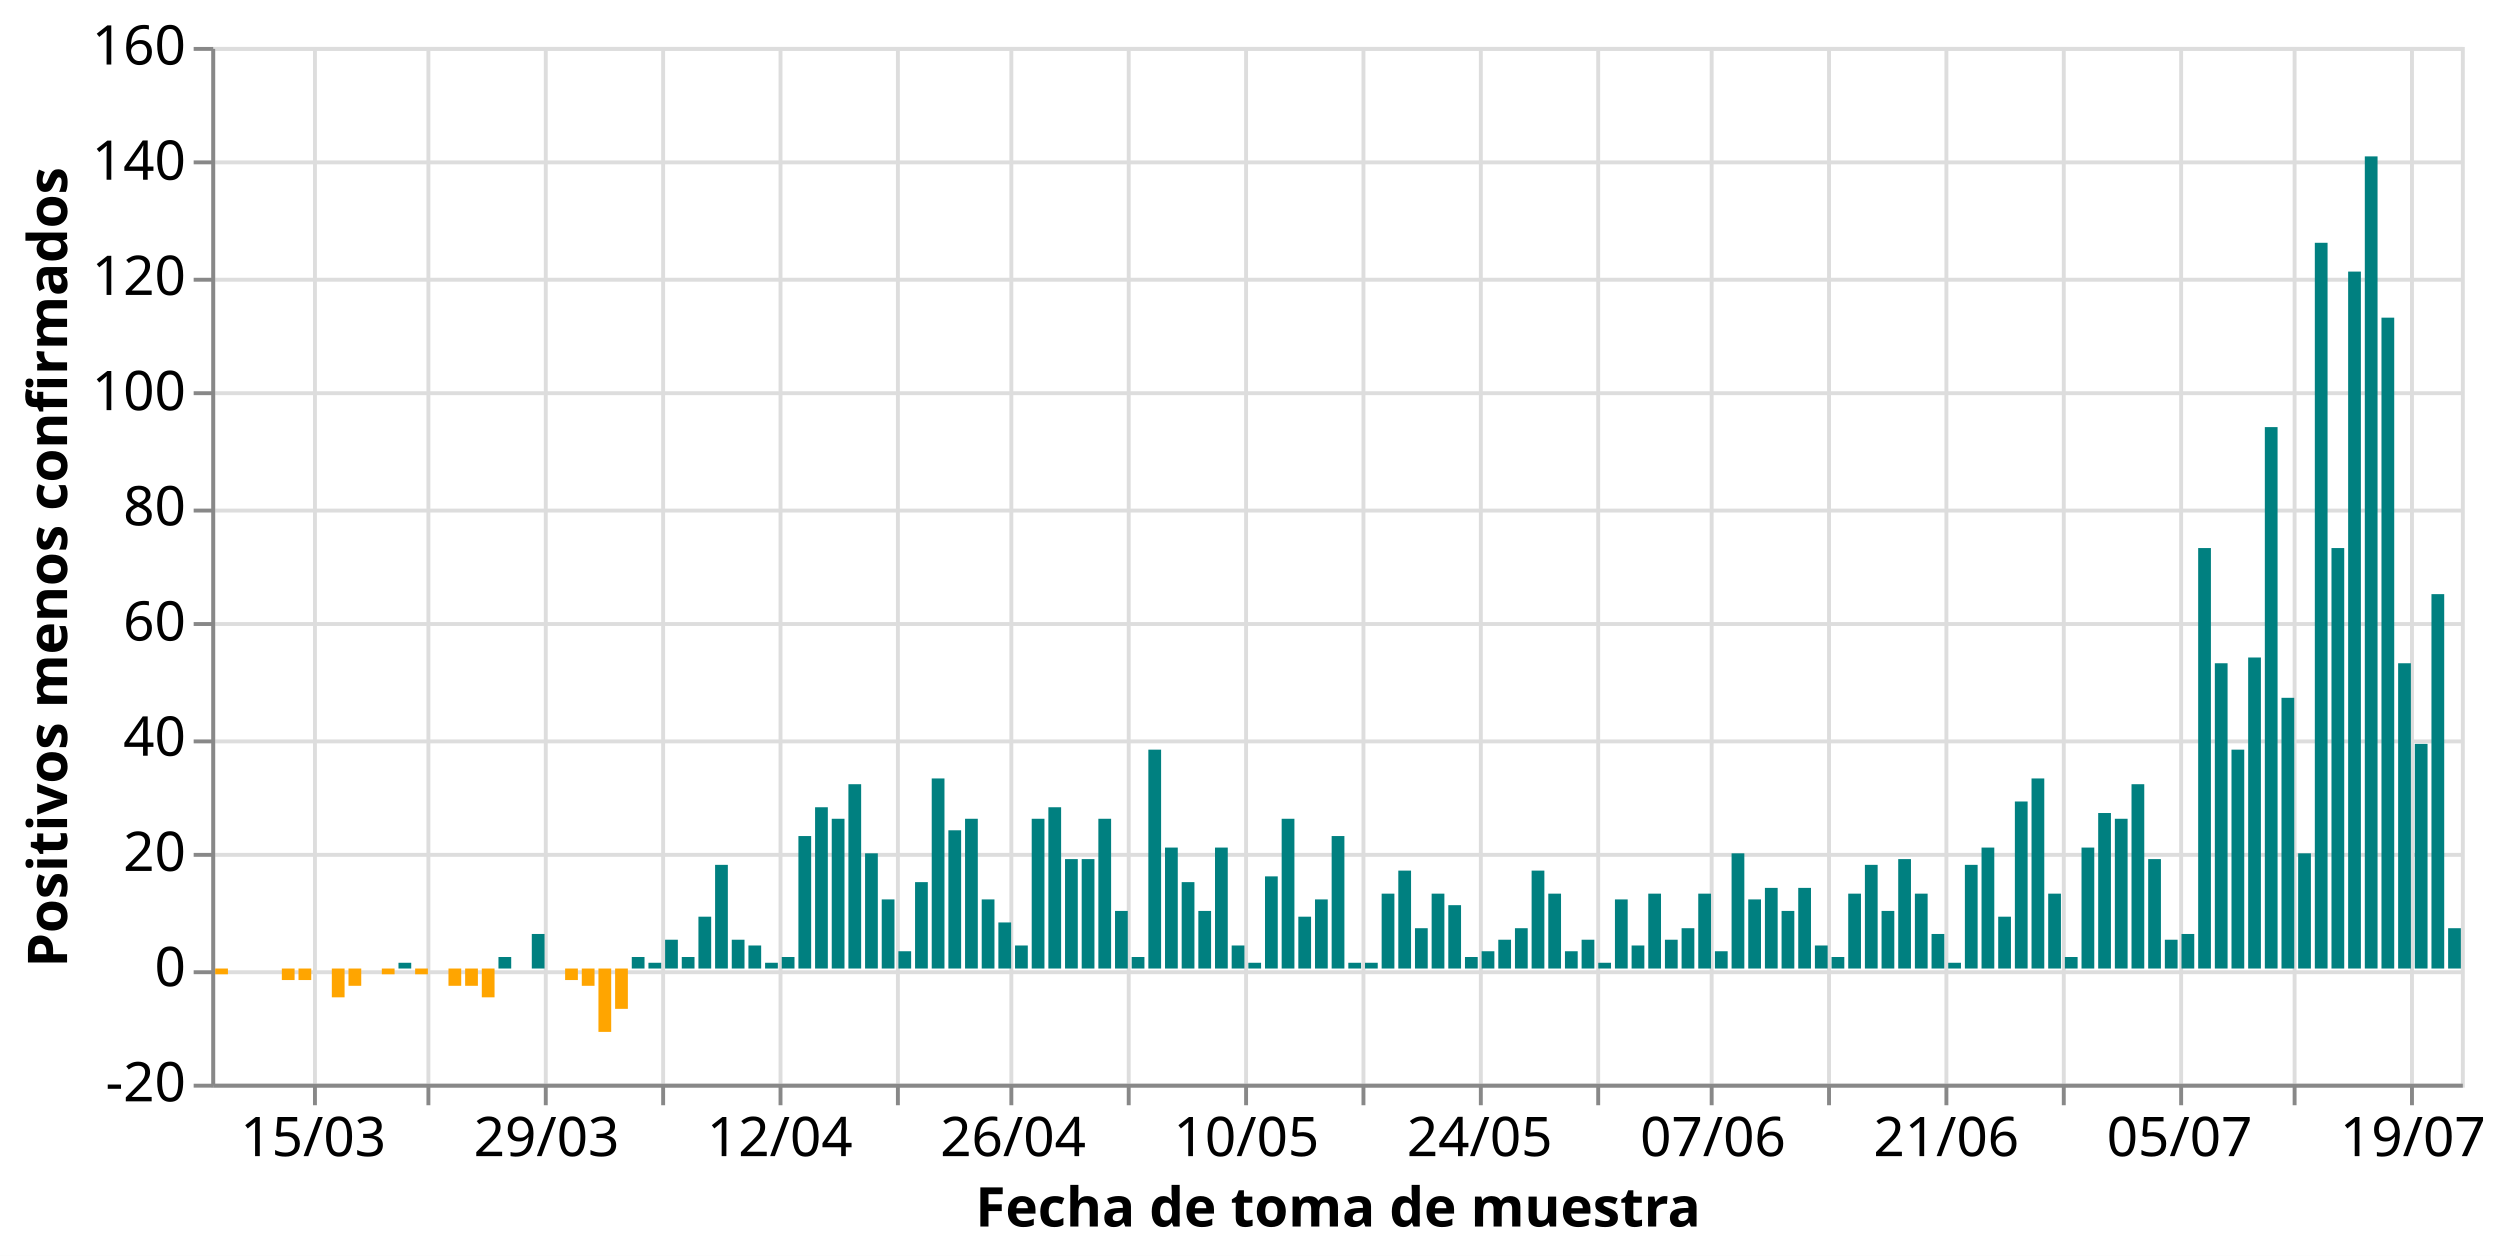
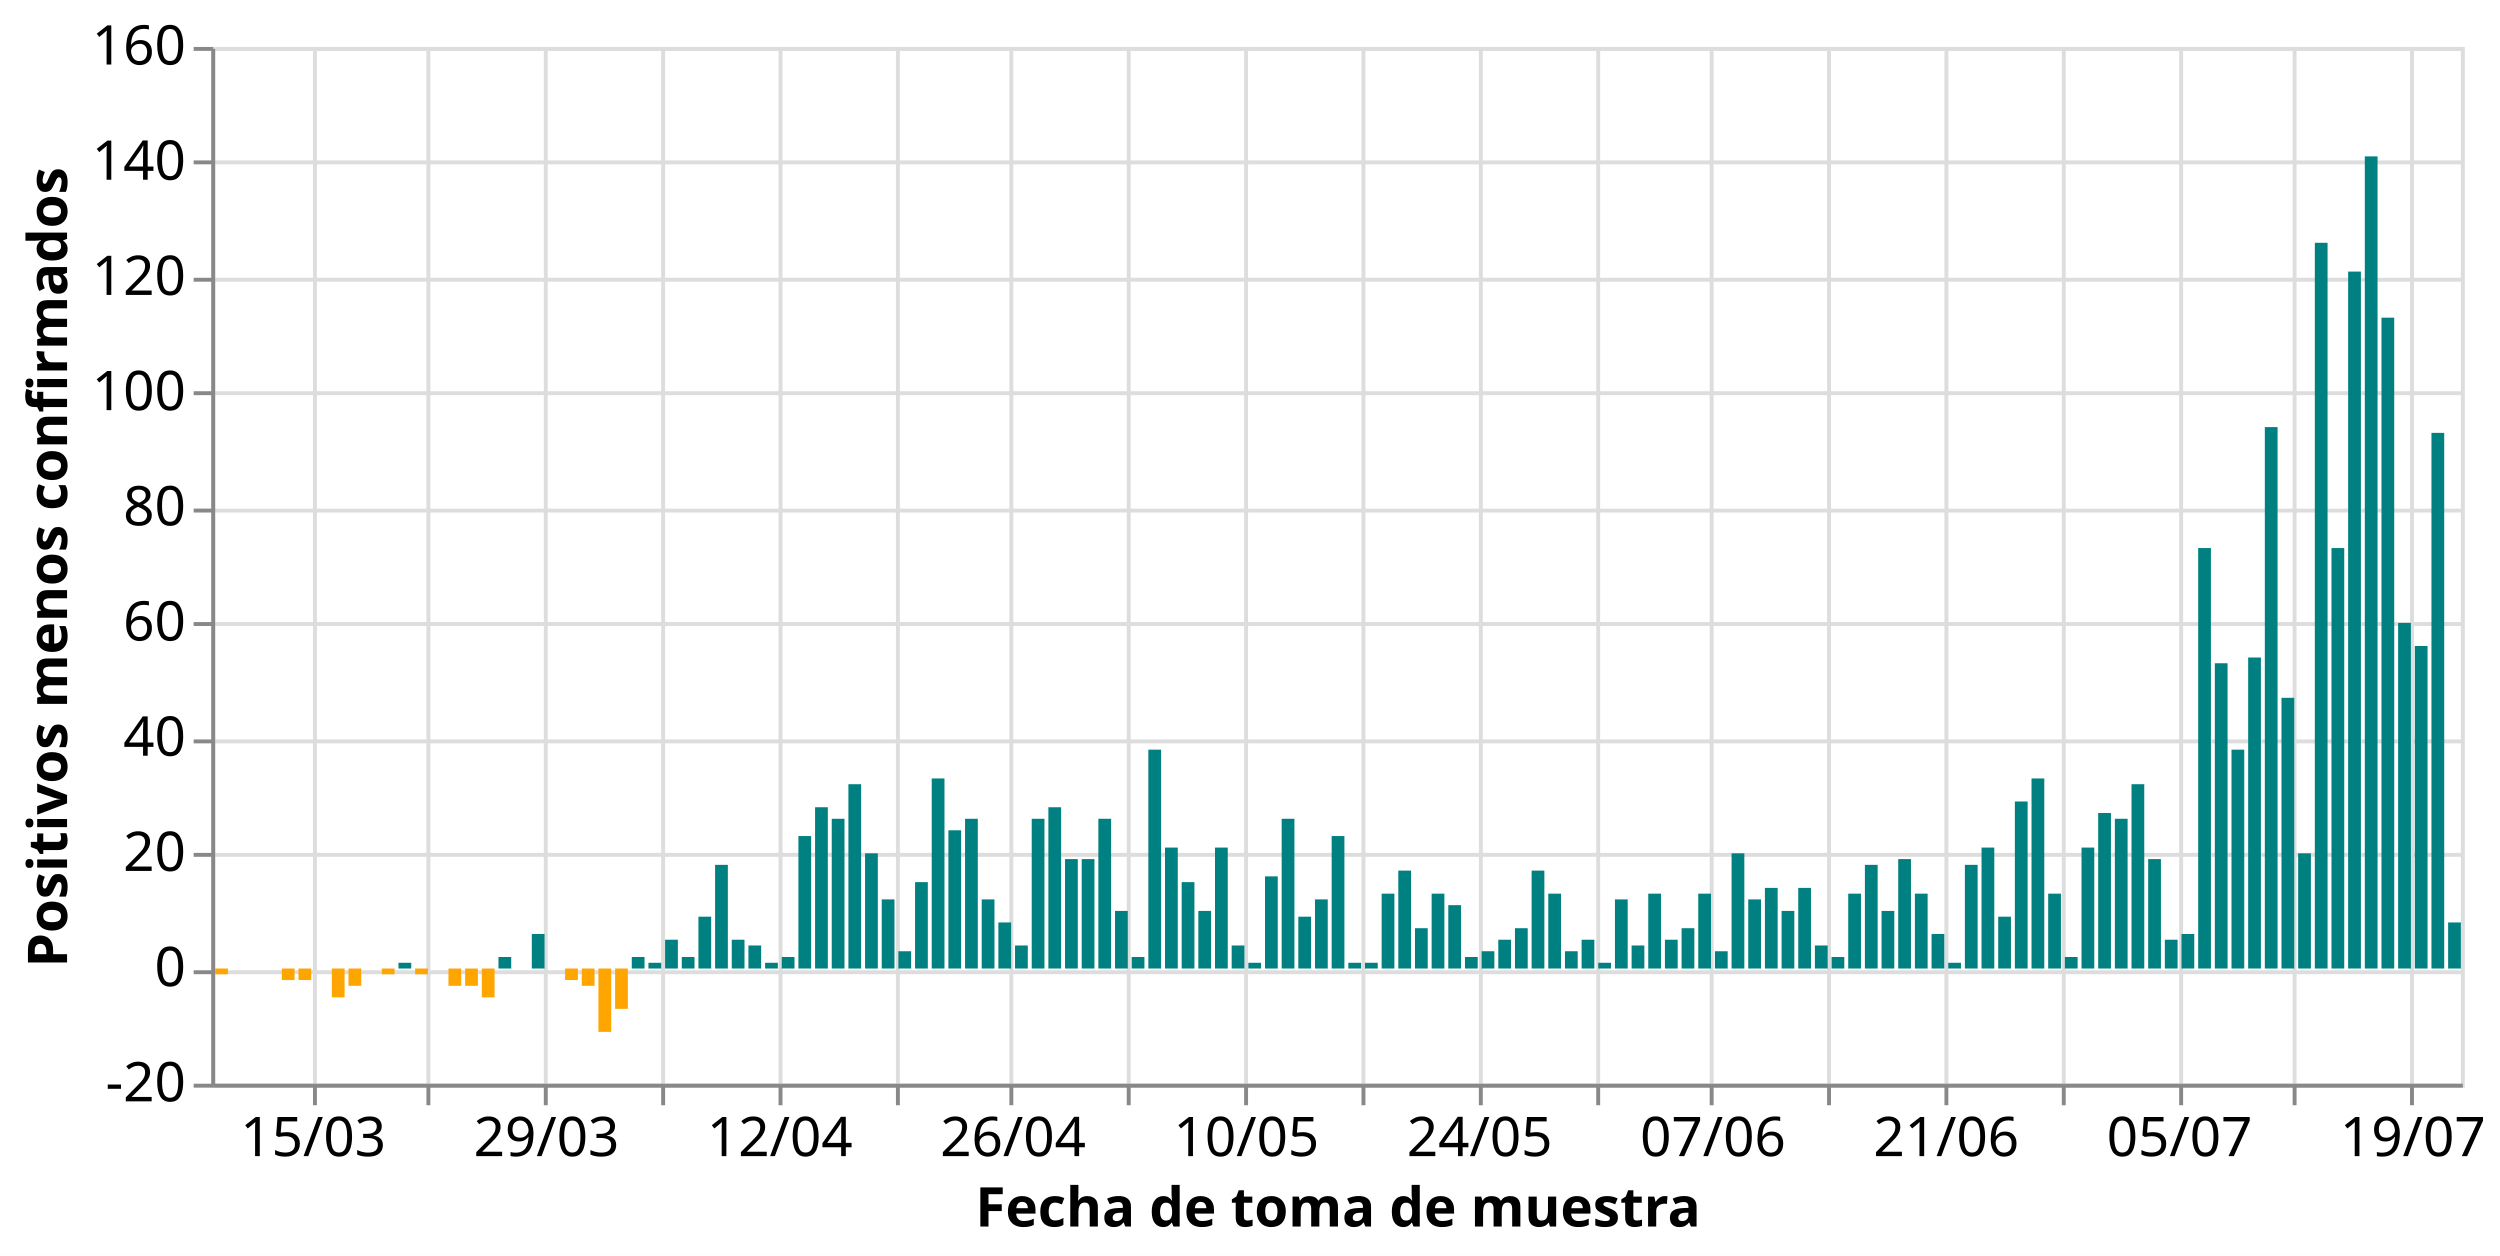
<svg xmlns="http://www.w3.org/2000/svg" class="marks" width="639" height="321" viewBox="0 0 639 321" version="1.1">
  <rect width="639" height="321" style="fill: white;" />
  <g transform="translate(54,12)">
    <g class="mark-group role-frame root">
      <g transform="translate(0,0)">
        <path class="background" d="M0.5,0.5h575v265h-575Z" style="fill: none; stroke: #ddd;" />
        <g>
          <g class="mark-group role-axis">
            <g transform="translate(0.5,265.5)">
              <path class="background" d="M0,0h0v0h0Z" style="pointer-events: none; fill: none;" />
              <g>
                <g class="mark-rule role-axis-grid" style="pointer-events: none;">
                  <line transform="translate(26,-265)" x2="0" y2="265" style="fill: none; stroke: #ddd; stroke-width: 1; opacity: 1;" />
                  <line transform="translate(55,-265)" x2="0" y2="265" style="fill: none; stroke: #ddd; stroke-width: 1; opacity: 1;" />
                  <line transform="translate(85,-265)" x2="0" y2="265" style="fill: none; stroke: #ddd; stroke-width: 1; opacity: 1;" />
                  <line transform="translate(115,-265)" x2="0" y2="265" style="fill: none; stroke: #ddd; stroke-width: 1; opacity: 1;" />
                  <line transform="translate(145,-265)" x2="0" y2="265" style="fill: none; stroke: #ddd; stroke-width: 1; opacity: 1;" />
                  <line transform="translate(175,-265)" x2="0" y2="265" style="fill: none; stroke: #ddd; stroke-width: 1; opacity: 1;" />
                  <line transform="translate(204,-265)" x2="0" y2="265" style="fill: none; stroke: #ddd; stroke-width: 1; opacity: 1;" />
                  <line transform="translate(234,-265)" x2="0" y2="265" style="fill: none; stroke: #ddd; stroke-width: 1; opacity: 1;" />
                  <line transform="translate(264,-265)" x2="0" y2="265" style="fill: none; stroke: #ddd; stroke-width: 1; opacity: 1;" />
                  <line transform="translate(294,-265)" x2="0" y2="265" style="fill: none; stroke: #ddd; stroke-width: 1; opacity: 1;" />
                  <line transform="translate(324,-265)" x2="0" y2="265" style="fill: none; stroke: #ddd; stroke-width: 1; opacity: 1;" />
                  <line transform="translate(354,-265)" x2="0" y2="265" style="fill: none; stroke: #ddd; stroke-width: 1; opacity: 1;" />
                  <line transform="translate(383,-265)" x2="0" y2="265" style="fill: none; stroke: #ddd; stroke-width: 1; opacity: 1;" />
                  <line transform="translate(413,-265)" x2="0" y2="265" style="fill: none; stroke: #ddd; stroke-width: 1; opacity: 1;" />
                  <line transform="translate(443,-265)" x2="0" y2="265" style="fill: none; stroke: #ddd; stroke-width: 1; opacity: 1;" />
                  <line transform="translate(473,-265)" x2="0" y2="265" style="fill: none; stroke: #ddd; stroke-width: 1; opacity: 1;" />
                  <line transform="translate(503,-265)" x2="0" y2="265" style="fill: none; stroke: #ddd; stroke-width: 1; opacity: 1;" />
                  <line transform="translate(532,-265)" x2="0" y2="265" style="fill: none; stroke: #ddd; stroke-width: 1; opacity: 1;" />
                  <line transform="translate(562,-265)" x2="0" y2="265" style="fill: none; stroke: #ddd; stroke-width: 1; opacity: 1;" />
                </g>
              </g>
              <path class="foreground" d="" style="pointer-events: none; display: none; fill: none;" />
            </g>
          </g>
          <g class="mark-group role-axis">
            <g transform="translate(0.5,0.5)">
              <path class="background" d="M0,0h0v0h0Z" style="pointer-events: none; fill: none;" />
              <g>
                <g class="mark-rule role-axis-grid" style="pointer-events: none;">
                  <line transform="translate(0,265)" x2="575" y2="0" style="fill: none; stroke: #ddd; stroke-width: 1; opacity: 1;" />
                  <line transform="translate(0,236)" x2="575" y2="0" style="fill: none; stroke: #ddd; stroke-width: 1; opacity: 1;" />
                  <line transform="translate(0,206)" x2="575" y2="0" style="fill: none; stroke: #ddd; stroke-width: 1; opacity: 1;" />
                  <line transform="translate(0,177)" x2="575" y2="0" style="fill: none; stroke: #ddd; stroke-width: 1; opacity: 1;" />
                  <line transform="translate(0,147)" x2="575" y2="0" style="fill: none; stroke: #ddd; stroke-width: 1; opacity: 1;" />
                  <line transform="translate(0,118)" x2="575" y2="0" style="fill: none; stroke: #ddd; stroke-width: 1; opacity: 1;" />
                  <line transform="translate(0,88)" x2="575" y2="0" style="fill: none; stroke: #ddd; stroke-width: 1; opacity: 1;" />
                  <line transform="translate(0,59)" x2="575" y2="0" style="fill: none; stroke: #ddd; stroke-width: 1; opacity: 1;" />
                  <line transform="translate(0,29)" x2="575" y2="0" style="fill: none; stroke: #ddd; stroke-width: 1; opacity: 1;" />
                  <line transform="translate(0,0)" x2="575" y2="0" style="fill: none; stroke: #ddd; stroke-width: 1; opacity: 1;" />
                </g>
              </g>
              <path class="foreground" d="" style="pointer-events: none; display: none; fill: none;" />
            </g>
          </g>
          <g class="mark-group role-axis">
            <g transform="translate(0.5,265.5)">
              <path class="background" d="M0,0h0v0h0Z" style="pointer-events: none; fill: none;" />
              <g>
                <g class="mark-rule role-axis-tick" style="pointer-events: none;">
                  <line transform="translate(26,0)" x2="0" y2="5" style="fill: none; stroke: #888; stroke-width: 1; opacity: 1;" />
                  <line transform="translate(55,0)" x2="0" y2="5" style="fill: none; stroke: #888; stroke-width: 1; opacity: 1;" />
                  <line transform="translate(85,0)" x2="0" y2="5" style="fill: none; stroke: #888; stroke-width: 1; opacity: 1;" />
                  <line transform="translate(115,0)" x2="0" y2="5" style="fill: none; stroke: #888; stroke-width: 1; opacity: 1;" />
                  <line transform="translate(145,0)" x2="0" y2="5" style="fill: none; stroke: #888; stroke-width: 1; opacity: 1;" />
                  <line transform="translate(175,0)" x2="0" y2="5" style="fill: none; stroke: #888; stroke-width: 1; opacity: 1;" />
                  <line transform="translate(204,0)" x2="0" y2="5" style="fill: none; stroke: #888; stroke-width: 1; opacity: 1;" />
                  <line transform="translate(234,0)" x2="0" y2="5" style="fill: none; stroke: #888; stroke-width: 1; opacity: 1;" />
                  <line transform="translate(264,0)" x2="0" y2="5" style="fill: none; stroke: #888; stroke-width: 1; opacity: 1;" />
                  <line transform="translate(294,0)" x2="0" y2="5" style="fill: none; stroke: #888; stroke-width: 1; opacity: 1;" />
                  <line transform="translate(324,0)" x2="0" y2="5" style="fill: none; stroke: #888; stroke-width: 1; opacity: 1;" />
                  <line transform="translate(354,0)" x2="0" y2="5" style="fill: none; stroke: #888; stroke-width: 1; opacity: 1;" />
                  <line transform="translate(383,0)" x2="0" y2="5" style="fill: none; stroke: #888; stroke-width: 1; opacity: 1;" />
                  <line transform="translate(413,0)" x2="0" y2="5" style="fill: none; stroke: #888; stroke-width: 1; opacity: 1;" />
                  <line transform="translate(443,0)" x2="0" y2="5" style="fill: none; stroke: #888; stroke-width: 1; opacity: 1;" />
                  <line transform="translate(473,0)" x2="0" y2="5" style="fill: none; stroke: #888; stroke-width: 1; opacity: 1;" />
                  <line transform="translate(503,0)" x2="0" y2="5" style="fill: none; stroke: #888; stroke-width: 1; opacity: 1;" />
                  <line transform="translate(532,0)" x2="0" y2="5" style="fill: none; stroke: #888; stroke-width: 1; opacity: 1;" />
                  <line transform="translate(562,0)" x2="0" y2="5" style="fill: none; stroke: #888; stroke-width: 1; opacity: 1;" />
                </g>
                <g class="mark-text role-axis-label" style="pointer-events: none;">
                  <text text-anchor="middle" transform="translate(25.55556,18)" style="font-family: sans-serif; font-size: 14px; fill: #000; opacity: 1;">15/03</text>
                  <text text-anchor="middle" transform="translate(55.37037,18)" style="font-family: sans-serif; font-size: 14px; fill: #000; opacity: 0;">22/03</text>
                  <text text-anchor="middle" transform="translate(85.18519,18)" style="font-family: sans-serif; font-size: 14px; fill: #000; opacity: 1;">29/03</text>
                  <text text-anchor="middle" transform="translate(115,18)" style="font-family: sans-serif; font-size: 14px; fill: #000; opacity: 0;">05/04</text>
                  <text text-anchor="middle" transform="translate(144.8148,18)" style="font-family: sans-serif; font-size: 14px; fill: #000; opacity: 1;">12/04</text>
                  <text text-anchor="middle" transform="translate(174.6296,18)" style="font-family: sans-serif; font-size: 14px; fill: #000; opacity: 0;">19/04</text>
                  <text text-anchor="middle" transform="translate(204.4444,18)" style="font-family: sans-serif; font-size: 14px; fill: #000; opacity: 1;">26/04</text>
                  <text text-anchor="middle" transform="translate(234.2593,18)" style="font-family: sans-serif; font-size: 14px; fill: #000; opacity: 0;">03/05</text>
                  <text text-anchor="middle" transform="translate(264.0741,18)" style="font-family: sans-serif; font-size: 14px; fill: #000; opacity: 1;">10/05</text>
                  <text text-anchor="middle" transform="translate(293.8889,18)" style="font-family: sans-serif; font-size: 14px; fill: #000; opacity: 0;">17/05</text>
                  <text text-anchor="middle" transform="translate(323.7037,18)" style="font-family: sans-serif; font-size: 14px; fill: #000; opacity: 1;">24/05</text>
                  <text text-anchor="middle" transform="translate(353.5185,18)" style="font-family: sans-serif; font-size: 14px; fill: #000; opacity: 0;">31/05</text>
                  <text text-anchor="middle" transform="translate(383.3333,18)" style="font-family: sans-serif; font-size: 14px; fill: #000; opacity: 1;">07/06</text>
                  <text text-anchor="middle" transform="translate(413.1481,18)" style="font-family: sans-serif; font-size: 14px; fill: #000; opacity: 0;">14/06</text>
                  <text text-anchor="middle" transform="translate(442.963,18)" style="font-family: sans-serif; font-size: 14px; fill: #000; opacity: 1;">21/06</text>
                  <text text-anchor="middle" transform="translate(472.7778,18)" style="font-family: sans-serif; font-size: 14px; fill: #000; opacity: 0;">28/06</text>
                  <text text-anchor="middle" transform="translate(502.5926,18)" style="font-family: sans-serif; font-size: 14px; fill: #000; opacity: 1;">05/07</text>
                  <text text-anchor="middle" transform="translate(532.4074,18)" style="font-family: sans-serif; font-size: 14px; fill: #000; opacity: 0;">12/07</text>
                  <text text-anchor="middle" transform="translate(562.2222,18)" style="font-family: sans-serif; font-size: 14px; fill: #000; opacity: 1;">19/07</text>
                </g>
                <g class="mark-rule role-axis-domain" style="pointer-events: none;">
                  <line transform="translate(0,0)" x2="575" y2="0" style="fill: none; stroke: #888; stroke-width: 1; opacity: 1;" />
                </g>
                <g class="mark-text role-axis-title" style="pointer-events: none;">
                  <text text-anchor="middle" transform="translate(287.5,36)" style="font-family: sans-serif; font-size: 14px; font-weight: bold; fill: #000; opacity: 1;">Fecha de toma de muestra</text>
                </g>
              </g>
              <path class="foreground" d="" style="pointer-events: none; display: none; fill: none;" />
            </g>
          </g>
          <g class="mark-group role-axis">
            <g transform="translate(0.5,0.5)">
              <path class="background" d="M0,0h0v0h0Z" style="pointer-events: none; fill: none;" />
              <g>
                <g class="mark-rule role-axis-tick" style="pointer-events: none;">
                  <line transform="translate(0,265)" x2="-5" y2="0" style="fill: none; stroke: #888; stroke-width: 1; opacity: 1;" />
                  <line transform="translate(0,236)" x2="-5" y2="0" style="fill: none; stroke: #888; stroke-width: 1; opacity: 1;" />
                  <line transform="translate(0,206)" x2="-5" y2="0" style="fill: none; stroke: #888; stroke-width: 1; opacity: 1;" />
                  <line transform="translate(0,177)" x2="-5" y2="0" style="fill: none; stroke: #888; stroke-width: 1; opacity: 1;" />
                  <line transform="translate(0,147)" x2="-5" y2="0" style="fill: none; stroke: #888; stroke-width: 1; opacity: 1;" />
                  <line transform="translate(0,118)" x2="-5" y2="0" style="fill: none; stroke: #888; stroke-width: 1; opacity: 1;" />
                  <line transform="translate(0,88)" x2="-5" y2="0" style="fill: none; stroke: #888; stroke-width: 1; opacity: 1;" />
                  <line transform="translate(0,59)" x2="-5" y2="0" style="fill: none; stroke: #888; stroke-width: 1; opacity: 1;" />
                  <line transform="translate(0,29)" x2="-5" y2="0" style="fill: none; stroke: #888; stroke-width: 1; opacity: 1;" />
                  <line transform="translate(0,0)" x2="-5" y2="0" style="fill: none; stroke: #888; stroke-width: 1; opacity: 1;" />
                </g>
                <g class="mark-text role-axis-label" style="pointer-events: none;">
                  <text text-anchor="end" transform="translate(-7,269)" style="font-family: sans-serif; font-size: 14px; fill: #000; opacity: 1;">-20</text>
                  <text text-anchor="end" transform="translate(-7,239.5556)" style="font-family: sans-serif; font-size: 14px; fill: #000; opacity: 1;">0</text>
                  <text text-anchor="end" transform="translate(-7,210.1111)" style="font-family: sans-serif; font-size: 14px; fill: #000; opacity: 1;">20</text>
                  <text text-anchor="end" transform="translate(-7,180.6667)" style="font-family: sans-serif; font-size: 14px; fill: #000; opacity: 1;">40</text>
                  <text text-anchor="end" transform="translate(-7,151.2222)" style="font-family: sans-serif; font-size: 14px; fill: #000; opacity: 1;">60</text>
                  <text text-anchor="end" transform="translate(-7,121.7778)" style="font-family: sans-serif; font-size: 14px; fill: #000; opacity: 1;">80</text>
                  <text text-anchor="end" transform="translate(-7,92.33333)" style="font-family: sans-serif; font-size: 14px; fill: #000; opacity: 1;">100</text>
                  <text text-anchor="end" transform="translate(-7,62.88889)" style="font-family: sans-serif; font-size: 14px; fill: #000; opacity: 1;">120</text>
                  <text text-anchor="end" transform="translate(-7,33.44444)" style="font-family: sans-serif; font-size: 14px; fill: #000; opacity: 1;">140</text>
                  <text text-anchor="end" transform="translate(-7,4)" style="font-family: sans-serif; font-size: 14px; fill: #000; opacity: 1;">160</text>
                </g>
                <g class="mark-rule role-axis-domain" style="pointer-events: none;">
                  <line transform="translate(0,265)" x2="0" y2="-265" style="fill: none; stroke: #888; stroke-width: 1; opacity: 1;" />
                </g>
                <g class="mark-text role-axis-title" style="pointer-events: none;">
                  <text text-anchor="middle" transform="translate(-34.3584,132.5) rotate(-90) translate(0,-3)" style="font-family: sans-serif; font-size: 14px; font-weight: bold; fill: #000; opacity: 1;">Positivos menos confirmados</text>
                </g>
              </g>
              <path class="foreground" d="" style="pointer-events: none; display: none; fill: none;" />
            </g>
          </g>
          <g class="mark-rect role-mark marks">
            <path d="M1,235.556h3.259v1.472h-3.259Z" style="fill: orange;" />
            <path d="M5.259,235.556h3.259v0h-3.259Z" style="fill: teal;" />
            <path d="M9.519,235.556h3.259v0h-3.259Z" style="fill: teal;" />
            <path d="M13.778,235.556h3.259v0h-3.259Z" style="fill: teal;" />
            <path d="M18.037,235.556h3.259v2.944h-3.259Z" style="fill: orange;" />
            <path d="M22.296,235.556h3.259v2.944h-3.259Z" style="fill: orange;" />
            <path d="M26.556,235.556h3.259v0h-3.259Z" style="fill: teal;" />
            <path d="M30.815,235.556h3.259v7.361h-3.259Z" style="fill: orange;" />
            <path d="M35.074,235.556h3.259v4.417h-3.259Z" style="fill: orange;" />
            <path d="M39.333,235.556h3.259v0h-3.259Z" style="fill: teal;" />
            <path d="M43.593,235.556h3.259v1.472h-3.259Z" style="fill: orange;" />
            <path d="M47.852,234.083h3.259v1.472h-3.259Z" style="fill: teal;" />
            <path d="M52.111,235.556h3.259v1.472h-3.259Z" style="fill: orange;" />
            <path d="M56.37,235.556h3.259v0h-3.259Z" style="fill: teal;" />
            <path d="M60.63,235.556h3.259v4.417h-3.259Z" style="fill: orange;" />
            <path d="M64.889,235.556h3.259v4.417h-3.259Z" style="fill: orange;" />
            <path d="M69.148,235.556h3.259v7.361h-3.259Z" style="fill: orange;" />
            <path d="M73.407,232.611h3.259v2.944h-3.259Z" style="fill: teal;" />
            <path d="M77.667,235.556h3.259v0h-3.259Z" style="fill: teal;" />
            <path d="M81.926,226.722h3.259v8.833h-3.259Z" style="fill: teal;" />
            <path d="M86.185,235.556h3.259v0h-3.259Z" style="fill: teal;" />
            <path d="M90.444,235.556h3.259v2.944h-3.259Z" style="fill: orange;" />
            <path d="M94.704,235.556h3.259v4.417h-3.259Z" style="fill: orange;" />
            <path d="M98.963,235.556h3.259v16.194h-3.259Z" style="fill: orange;" />
            <path d="M103.222,235.556h3.259v10.306h-3.259Z" style="fill: orange;" />
            <path d="M107.481,232.611h3.259v2.944h-3.259Z" style="fill: teal;" />
            <path d="M111.741,234.083h3.259v1.472h-3.259Z" style="fill: teal;" />
            <path d="M116,228.194h3.259v7.361h-3.259Z" style="fill: teal;" />
            <path d="M120.259,232.611h3.259v2.944h-3.259Z" style="fill: teal;" />
            <path d="M124.519,222.306h3.259v13.25h-3.259Z" style="fill: teal;" />
            <path d="M128.778,209.056h3.259v26.5h-3.259Z" style="fill: teal;" />
            <path d="M133.037,228.194h3.259v7.361h-3.259Z" style="fill: teal;" />
            <path d="M137.296,229.667h3.259v5.889h-3.259Z" style="fill: teal;" />
            <path d="M141.556,234.083h3.259v1.472h-3.259Z" style="fill: teal;" />
            <path d="M145.815,232.611h3.259v2.944h-3.259Z" style="fill: teal;" />
            <path d="M150.074,201.694h3.259v33.861h-3.259Z" style="fill: teal;" />
            <path d="M154.333,194.333h3.259v41.222h-3.259Z" style="fill: teal;" />
            <path d="M158.593,197.278h3.259v38.278h-3.259Z" style="fill: teal;" />
            <path d="M162.852,188.444h3.259v47.111h-3.259Z" style="fill: teal;" />
            <path d="M167.111,206.111h3.259v29.444h-3.259Z" style="fill: teal;" />
            <path d="M171.37,217.889h3.259v17.667h-3.259Z" style="fill: teal;" />
            <path d="M175.63,231.139h3.259v4.417h-3.259Z" style="fill: teal;" />
            <path d="M179.889,213.472h3.259v22.083h-3.259Z" style="fill: teal;" />
            <path d="M184.148,186.972h3.259v48.583h-3.259Z" style="fill: teal;" />
            <path d="M188.407,200.222h3.259v35.333h-3.259Z" style="fill: teal;" />
            <path d="M192.667,197.278h3.259v38.278h-3.259Z" style="fill: teal;" />
            <path d="M196.926,217.889h3.259v17.667h-3.259Z" style="fill: teal;" />
            <path d="M201.185,223.778h3.259v11.778h-3.259Z" style="fill: teal;" />
            <path d="M205.444,229.667h3.259v5.889h-3.259Z" style="fill: teal;" />
            <path d="M209.704,197.278h3.259v38.278h-3.259Z" style="fill: teal;" />
            <path d="M213.963,194.333h3.259v41.222h-3.259Z" style="fill: teal;" />
            <path d="M218.222,207.583h3.259v27.972h-3.259Z" style="fill: teal;" />
            <path d="M222.481,207.583h3.259v27.972h-3.259Z" style="fill: teal;" />
            <path d="M226.741,197.278h3.259v38.278h-3.259Z" style="fill: teal;" />
            <path d="M231,220.833h3.259v14.722h-3.259Z" style="fill: teal;" />
            <path d="M235.259,232.611h3.259v2.944h-3.259Z" style="fill: teal;" />
            <path d="M239.519,179.611h3.259v55.944h-3.259Z" style="fill: teal;" />
            <path d="M243.778,204.639h3.259v30.917h-3.259Z" style="fill: teal;" />
            <path d="M248.037,213.472h3.259v22.083h-3.259Z" style="fill: teal;" />
            <path d="M252.296,220.833h3.259v14.722h-3.259Z" style="fill: teal;" />
            <path d="M256.556,204.639h3.259v30.917h-3.259Z" style="fill: teal;" />
            <path d="M260.815,229.667h3.259v5.889h-3.259Z" style="fill: teal;" />
            <path d="M265.074,234.083h3.259v1.472h-3.259Z" style="fill: teal;" />
            <path d="M269.333,212h3.259v23.556h-3.259Z" style="fill: teal;" />
            <path d="M273.593,197.278h3.259v38.278h-3.259Z" style="fill: teal;" />
            <path d="M277.852,222.306h3.259v13.25h-3.259Z" style="fill: teal;" />
            <path d="M282.111,217.889h3.259v17.667h-3.259Z" style="fill: teal;" />
            <path d="M286.37,201.694h3.259v33.861h-3.259Z" style="fill: teal;" />
            <path d="M290.63,234.083h3.259v1.472h-3.259Z" style="fill: teal;" />
            <path d="M294.889,234.083h3.259v1.472h-3.259Z" style="fill: teal;" />
            <path d="M299.148,216.417h3.259v19.139h-3.259Z" style="fill: teal;" />
            <path d="M303.407,210.528h3.259v25.028h-3.259Z" style="fill: teal;" />
            <path d="M307.667,225.25h3.259v10.306h-3.259Z" style="fill: teal;" />
            <path d="M311.926,216.417h3.259v19.139h-3.259Z" style="fill: teal;" />
            <path d="M316.185,219.361h3.259v16.194h-3.259Z" style="fill: teal;" />
            <path d="M320.444,232.611h3.259v2.944h-3.259Z" style="fill: teal;" />
            <path d="M324.704,231.139h3.259v4.417h-3.259Z" style="fill: teal;" />
            <path d="M328.963,228.194h3.259v7.361h-3.259Z" style="fill: teal;" />
            <path d="M333.222,225.25h3.259v10.306h-3.259Z" style="fill: teal;" />
            <path d="M337.481,210.528h3.259v25.028h-3.259Z" style="fill: teal;" />
            <path d="M341.741,216.417h3.259v19.139h-3.259Z" style="fill: teal;" />
            <path d="M346,231.139h3.259v4.417h-3.259Z" style="fill: teal;" />
            <path d="M350.259,228.194h3.259v7.361h-3.259Z" style="fill: teal;" />
            <path d="M354.519,234.083h3.259v1.472h-3.259Z" style="fill: teal;" />
            <path d="M358.778,217.889h3.259v17.667h-3.259Z" style="fill: teal;" />
            <path d="M363.037,229.667h3.259v5.889h-3.259Z" style="fill: teal;" />
            <path d="M367.296,216.417h3.259v19.139h-3.259Z" style="fill: teal;" />
            <path d="M371.556,228.194h3.259v7.361h-3.259Z" style="fill: teal;" />
            <path d="M375.815,225.25h3.259v10.306h-3.259Z" style="fill: teal;" />
            <path d="M380.074,216.417h3.259v19.139h-3.259Z" style="fill: teal;" />
            <path d="M384.333,231.139h3.259v4.417h-3.259Z" style="fill: teal;" />
            <path d="M388.593,206.111h3.259v29.444h-3.259Z" style="fill: teal;" />
            <path d="M392.852,217.889h3.259v17.667h-3.259Z" style="fill: teal;" />
            <path d="M397.111,214.944h3.259v20.611h-3.259Z" style="fill: teal;" />
            <path d="M401.37,220.833h3.259v14.722h-3.259Z" style="fill: teal;" />
            <path d="M405.63,214.944h3.259v20.611h-3.259Z" style="fill: teal;" />
            <path d="M409.889,229.667h3.259v5.889h-3.259Z" style="fill: teal;" />
            <path d="M414.148,232.611h3.259v2.944h-3.259Z" style="fill: teal;" />
            <path d="M418.407,216.417h3.259v19.139h-3.259Z" style="fill: teal;" />
            <path d="M422.667,209.056h3.259v26.5h-3.259Z" style="fill: teal;" />
            <path d="M426.926,220.833h3.259v14.722h-3.259Z" style="fill: teal;" />
            <path d="M431.185,207.583h3.259v27.972h-3.259Z" style="fill: teal;" />
            <path d="M435.444,216.417h3.259v19.139h-3.259Z" style="fill: teal;" />
            <path d="M439.704,226.722h3.259v8.833h-3.259Z" style="fill: teal;" />
            <path d="M443.963,234.083h3.259v1.472h-3.259Z" style="fill: teal;" />
            <path d="M448.222,209.056h3.259v26.5h-3.259Z" style="fill: teal;" />
            <path d="M452.481,204.639h3.259v30.917h-3.259Z" style="fill: teal;" />
            <path d="M456.741,222.306h3.259v13.25h-3.259Z" style="fill: teal;" />
            <path d="M461,192.861h3.259v42.694h-3.259Z" style="fill: teal;" />
            <path d="M465.259,186.972h3.259v48.583h-3.259Z" style="fill: teal;" />
            <path d="M469.519,216.417h3.259v19.139h-3.259Z" style="fill: teal;" />
            <path d="M473.778,232.611h3.259v2.944h-3.259Z" style="fill: teal;" />
            <path d="M478.037,204.639h3.259v30.917h-3.259Z" style="fill: teal;" />
            <path d="M482.296,195.806h3.259v39.75h-3.259Z" style="fill: teal;" />
            <path d="M486.556,197.278h3.259v38.278h-3.259Z" style="fill: teal;" />
            <path d="M490.815,188.444h3.259v47.111h-3.259Z" style="fill: teal;" />
            <path d="M495.074,207.583h3.259v27.972h-3.259Z" style="fill: teal;" />
            <path d="M499.333,228.194h3.259v7.361h-3.259Z" style="fill: teal;" />
            <path d="M503.593,226.722h3.259v8.833h-3.259Z" style="fill: teal;" />
            <path d="M507.852,128.083h3.259v107.472h-3.259Z" style="fill: teal;" />
            <path d="M512.111,157.528h3.259v78.028h-3.259Z" style="fill: teal;" />
            <path d="M516.37,179.611h3.259v55.944h-3.259Z" style="fill: teal;" />
            <path d="M520.63,156.056h3.259v79.5h-3.259Z" style="fill: teal;" />
            <path d="M524.889,97.167h3.259v138.389h-3.259Z" style="fill: teal;" />
            <path d="M529.148,166.361h3.259v69.194h-3.259Z" style="fill: teal;" />
            <path d="M533.407,206.111h3.259v29.444h-3.259Z" style="fill: teal;" />
            <path d="M537.667,50.056h3.259v185.5h-3.259Z" style="fill: teal;" />
            <path d="M541.926,128.083h3.259v107.472h-3.259Z" style="fill: teal;" />
            <path d="M546.185,57.417h3.259v178.139h-3.259Z" style="fill: teal;" />
            <path d="M550.444,27.972h3.259v207.583h-3.259Z" style="fill: teal;" />
            <path d="M554.704,69.194h3.259v166.361h-3.259Z" style="fill: teal;" />
-             <path d="M558.963,157.528h3.259v78.028h-3.259Z" style="fill: teal;" />
-             <path d="M563.222,178.139h3.259v57.417h-3.259Z" style="fill: teal;" />
-             <path d="M567.481,139.861h3.259v95.694h-3.259Z" style="fill: teal;" />
-             <path d="M571.741,225.25h3.259v10.306h-3.259Z" style="fill: teal;" />
+             <path d="M558.963,147.222h3.259v88.333h-3.259Z" style="fill: teal;" />
+             <path d="M563.222,153.111h3.259v82.444h-3.259Z" style="fill: teal;" />
+             <path d="M567.481,98.639h3.259v136.917h-3.259Z" style="fill: teal;" />
+             <path d="M571.741,223.778h3.259v11.778h-3.259Z" style="fill: teal;" />
          </g>
        </g>
        <path class="foreground" d="" style="display: none; fill: none;" />
      </g>
    </g>
  </g>
</svg>
